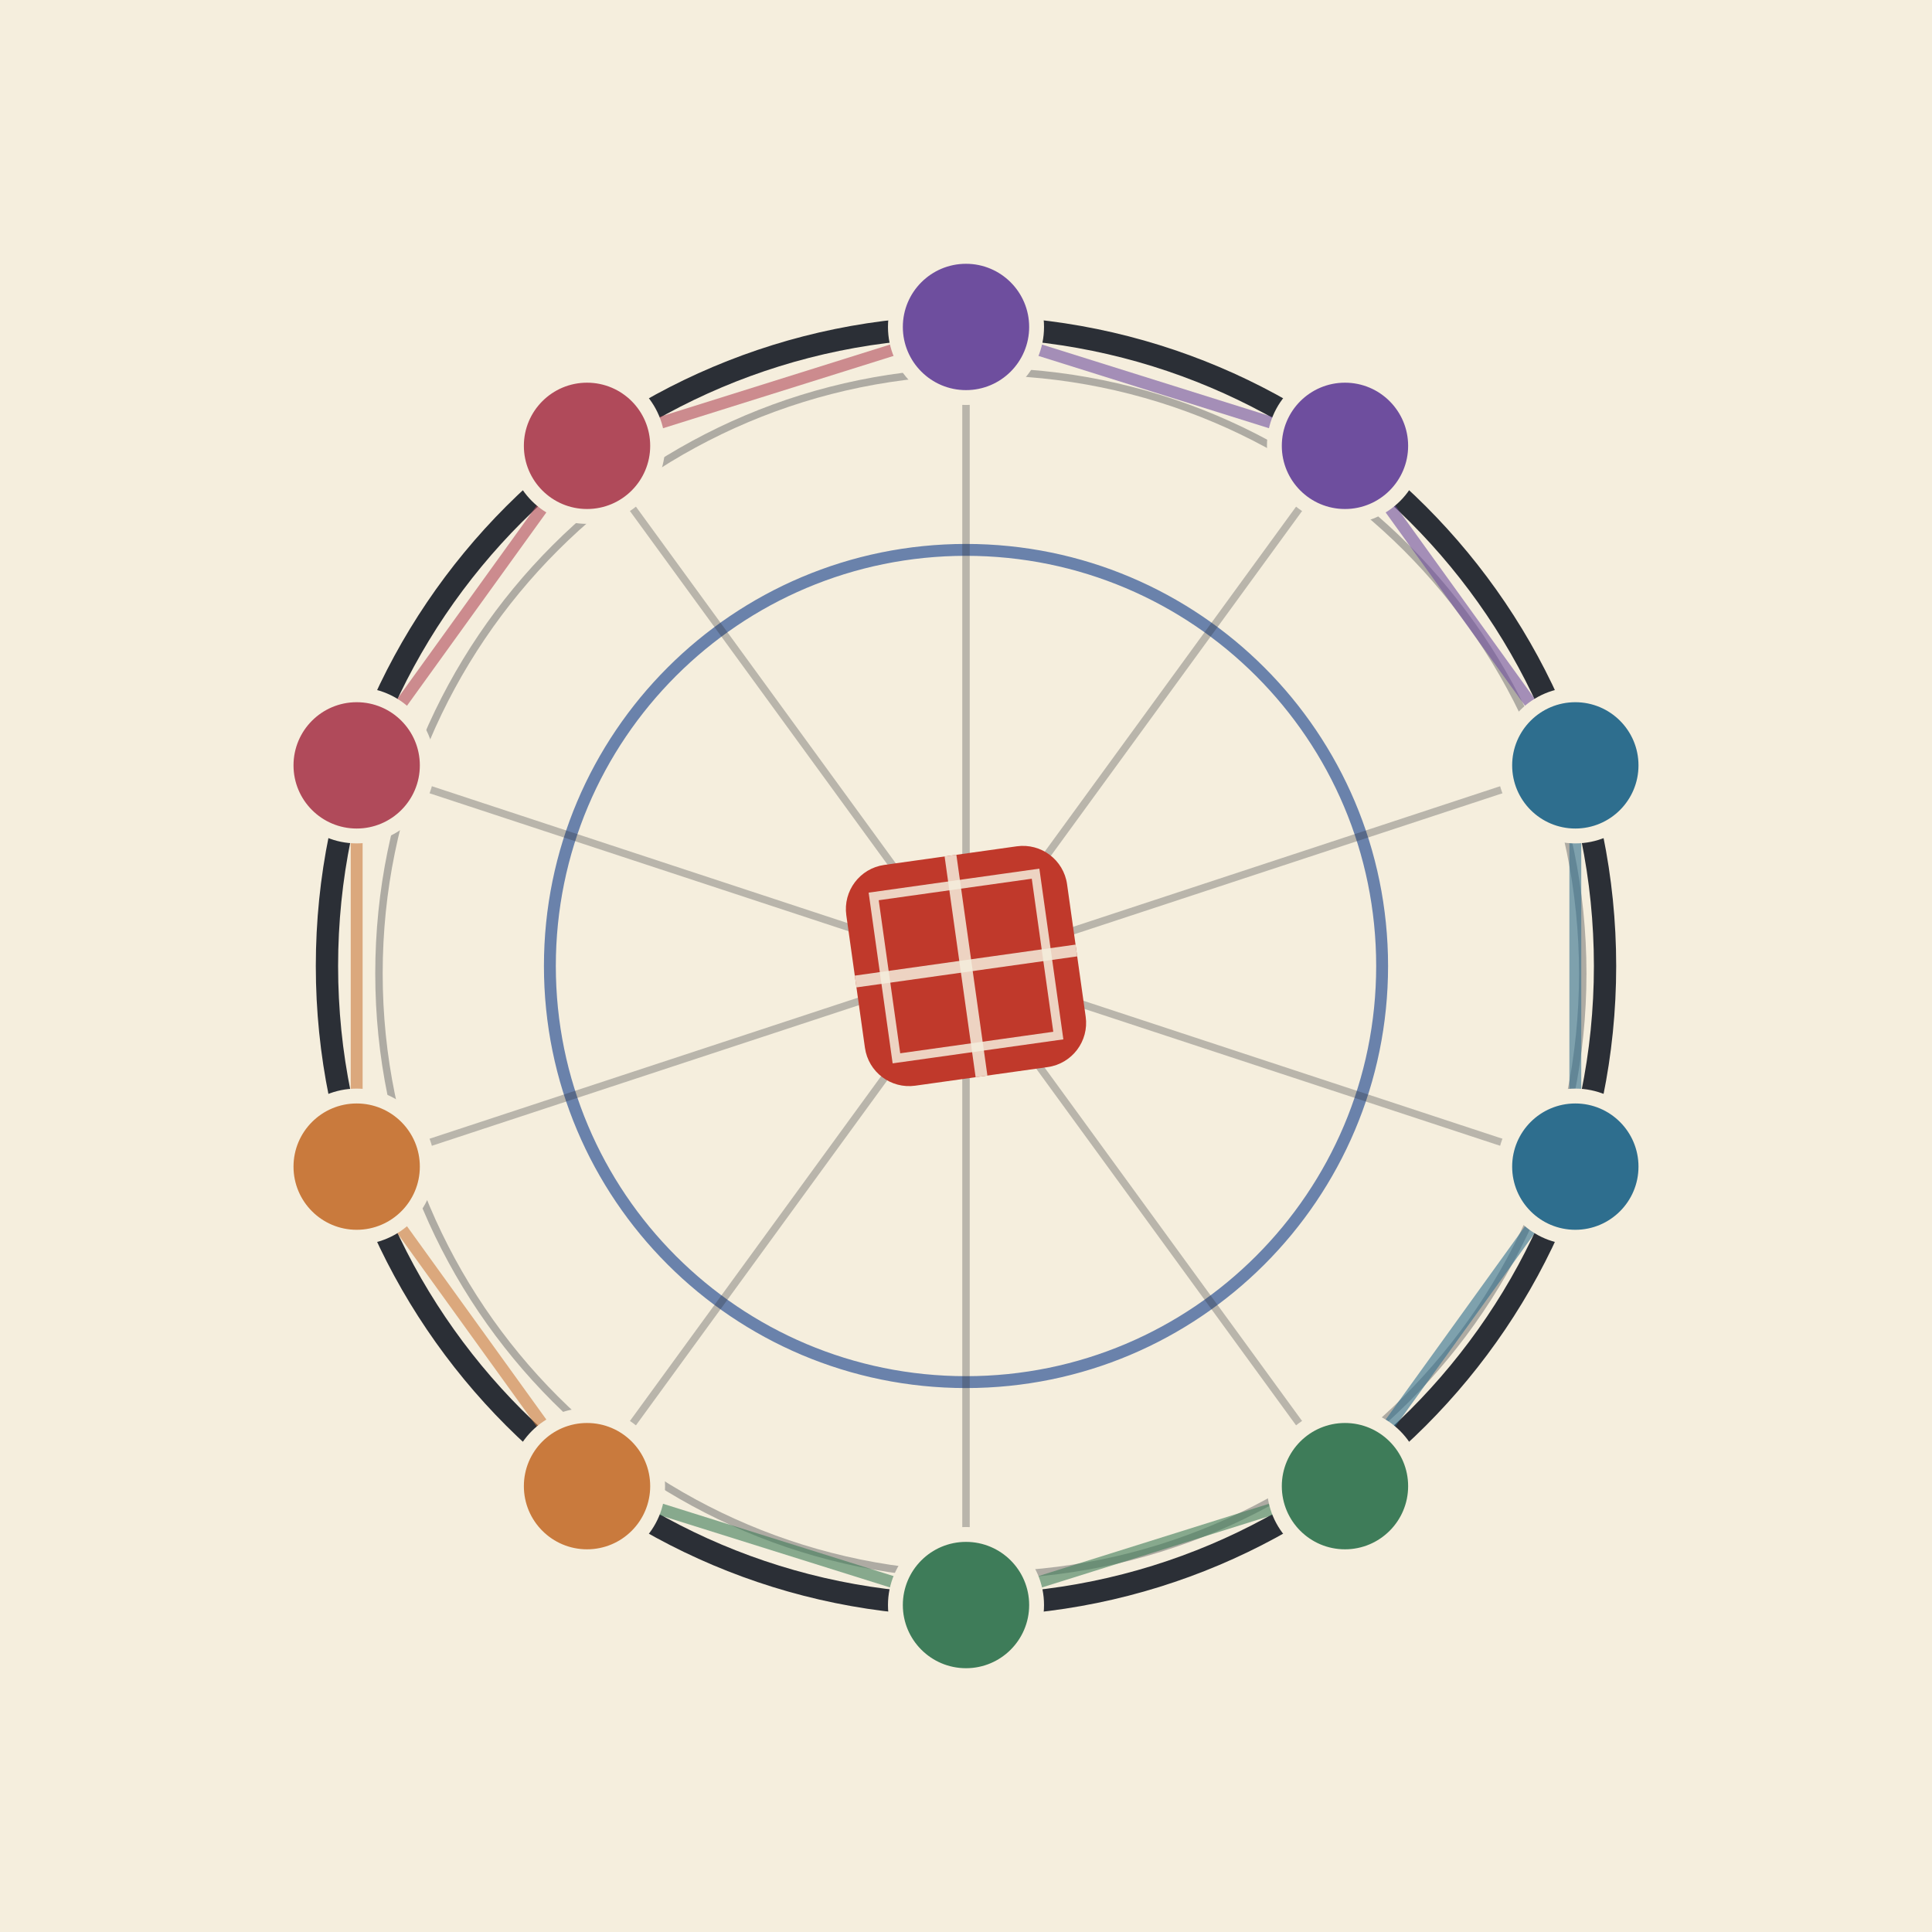
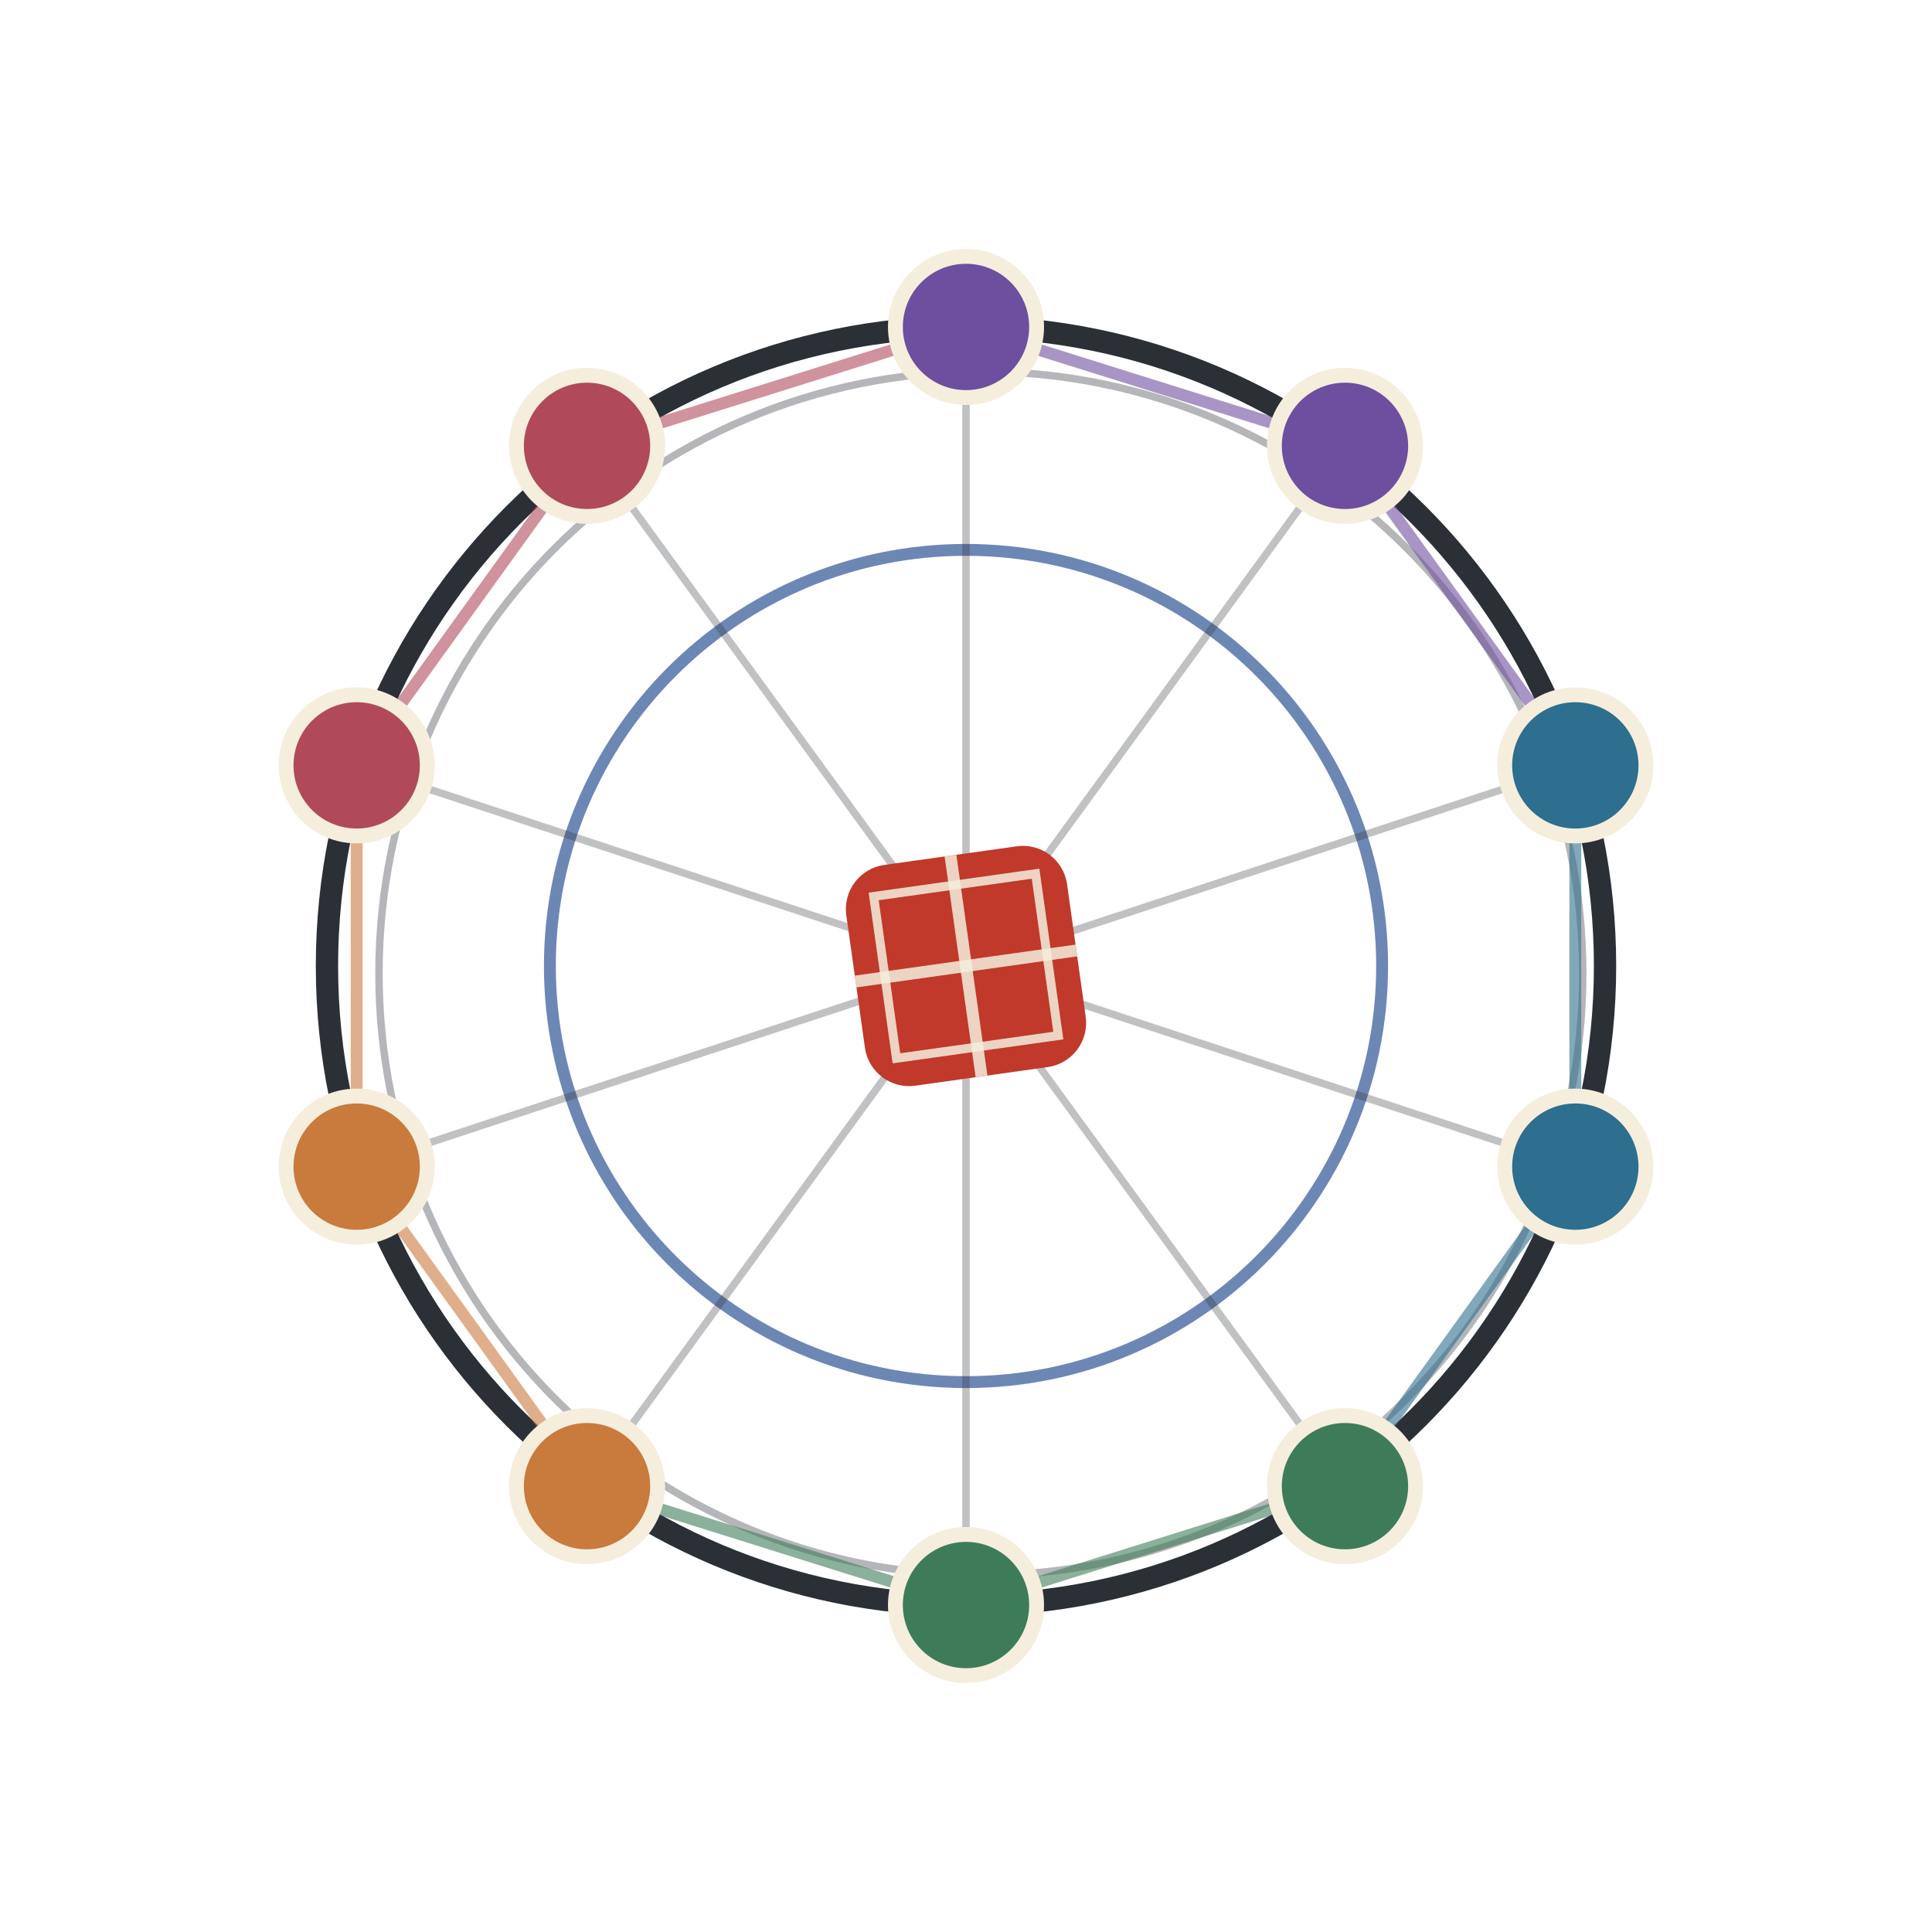
<svg xmlns="http://www.w3.org/2000/svg" width="260" height="260" viewBox="0 0 260 260">
-   <rect x="0" y="0" width="260" height="260" rx="0" fill="#F5EEDD" />
  <circle cx="130" cy="130" r="86" fill="none" stroke="#2B2F36" stroke-width="3" />
  <circle cx="132" cy="131" r="81" fill="none" stroke="#2B2F36" stroke-width="1" opacity="0.35" />
  <circle cx="130" cy="130" r="56" fill="none" stroke="#2F5496" stroke-width="1.6" opacity="0.7" />
  <line x1="130" y1="44" x2="181" y2="60" stroke="#6E4E9E" stroke-width="1.6" opacity="0.6" />
  <line x1="181" y1="60" x2="212" y2="103" stroke="#6E4E9E" stroke-width="1.6" opacity="0.6" />
  <line x1="212" y1="103" x2="212" y2="157" stroke="#2E6E8E" stroke-width="1.6" opacity="0.6" />
  <line x1="212" y1="157" x2="181" y2="200" stroke="#2E6E8E" stroke-width="1.6" opacity="0.6" />
  <line x1="181" y1="200" x2="130" y2="216" stroke="#3E7C59" stroke-width="1.6" opacity="0.6" />
  <line x1="130" y1="216" x2="79" y2="200" stroke="#3E7C59" stroke-width="1.6" opacity="0.6" />
  <line x1="79" y1="200" x2="48" y2="157" stroke="#C97A3D" stroke-width="1.6" opacity="0.6" />
  <line x1="48" y1="157" x2="48" y2="103" stroke="#C97A3D" stroke-width="1.6" opacity="0.6" />
  <line x1="48" y1="103" x2="79" y2="60" stroke="#B04A5A" stroke-width="1.6" opacity="0.6" />
  <line x1="79" y1="60" x2="130" y2="44" stroke="#B04A5A" stroke-width="1.6" opacity="0.6" />
  <line x1="130" y1="44" x2="130" y2="130" stroke="#2B2F36" stroke-width="1" opacity="0.3" />
  <circle cx="130" cy="44" r="9.5" fill="#6E4E9E" stroke="#F5EEDD" stroke-width="2" />
  <line x1="181" y1="60" x2="130" y2="130" stroke="#2B2F36" stroke-width="1" opacity="0.3" />
  <circle cx="181" cy="60" r="9.5" fill="#6E4E9E" stroke="#F5EEDD" stroke-width="2" />
  <line x1="212" y1="103" x2="130" y2="130" stroke="#2B2F36" stroke-width="1" opacity="0.3" />
  <circle cx="212" cy="103" r="9.5" fill="#2E6E8E" stroke="#F5EEDD" stroke-width="2" />
  <line x1="212" y1="157" x2="130" y2="130" stroke="#2B2F36" stroke-width="1" opacity="0.3" />
  <circle cx="212" cy="157" r="9.5" fill="#2E6E8E" stroke="#F5EEDD" stroke-width="2" />
  <line x1="181" y1="200" x2="130" y2="130" stroke="#2B2F36" stroke-width="1" opacity="0.3" />
  <circle cx="181" cy="200" r="9.5" fill="#3E7C59" stroke="#F5EEDD" stroke-width="2" />
  <line x1="130" y1="216" x2="130" y2="130" stroke="#2B2F36" stroke-width="1" opacity="0.3" />
  <circle cx="130" cy="216" r="9.5" fill="#3E7C59" stroke="#F5EEDD" stroke-width="2" />
  <line x1="79" y1="200" x2="130" y2="130" stroke="#2B2F36" stroke-width="1" opacity="0.3" />
  <circle cx="79" cy="200" r="9.5" fill="#C97A3D" stroke="#F5EEDD" stroke-width="2" />
  <line x1="48" y1="157" x2="130" y2="130" stroke="#2B2F36" stroke-width="1" opacity="0.3" />
  <circle cx="48" cy="157" r="9.5" fill="#C97A3D" stroke="#F5EEDD" stroke-width="2" />
  <line x1="48" y1="103" x2="130" y2="130" stroke="#2B2F36" stroke-width="1" opacity="0.3" />
  <circle cx="48" cy="103" r="9.5" fill="#B04A5A" stroke="#F5EEDD" stroke-width="2" />
  <line x1="79" y1="60" x2="130" y2="130" stroke="#2B2F36" stroke-width="1" opacity="0.3" />
  <circle cx="79" cy="60" r="9.5" fill="#B04A5A" stroke="#F5EEDD" stroke-width="2" />
  <g transform="rotate(-8 130 130)">
    <rect x="115.0" y="115.0" width="30" height="30" fill="#C0392B" rx="6" />
    <rect x="119.0" y="119.0" width="22" height="22" fill="none" stroke="#F5EEDD" stroke-width="1.2" opacity="0.85" />
    <line x1="115.0" y1="130" x2="145.0" y2="130" stroke="#F5EEDD" stroke-width="1.6" opacity="0.85" />
    <line x1="130" y1="115.0" x2="130" y2="145.0" stroke="#F5EEDD" stroke-width="1.6" opacity="0.85" />
  </g>
</svg>
